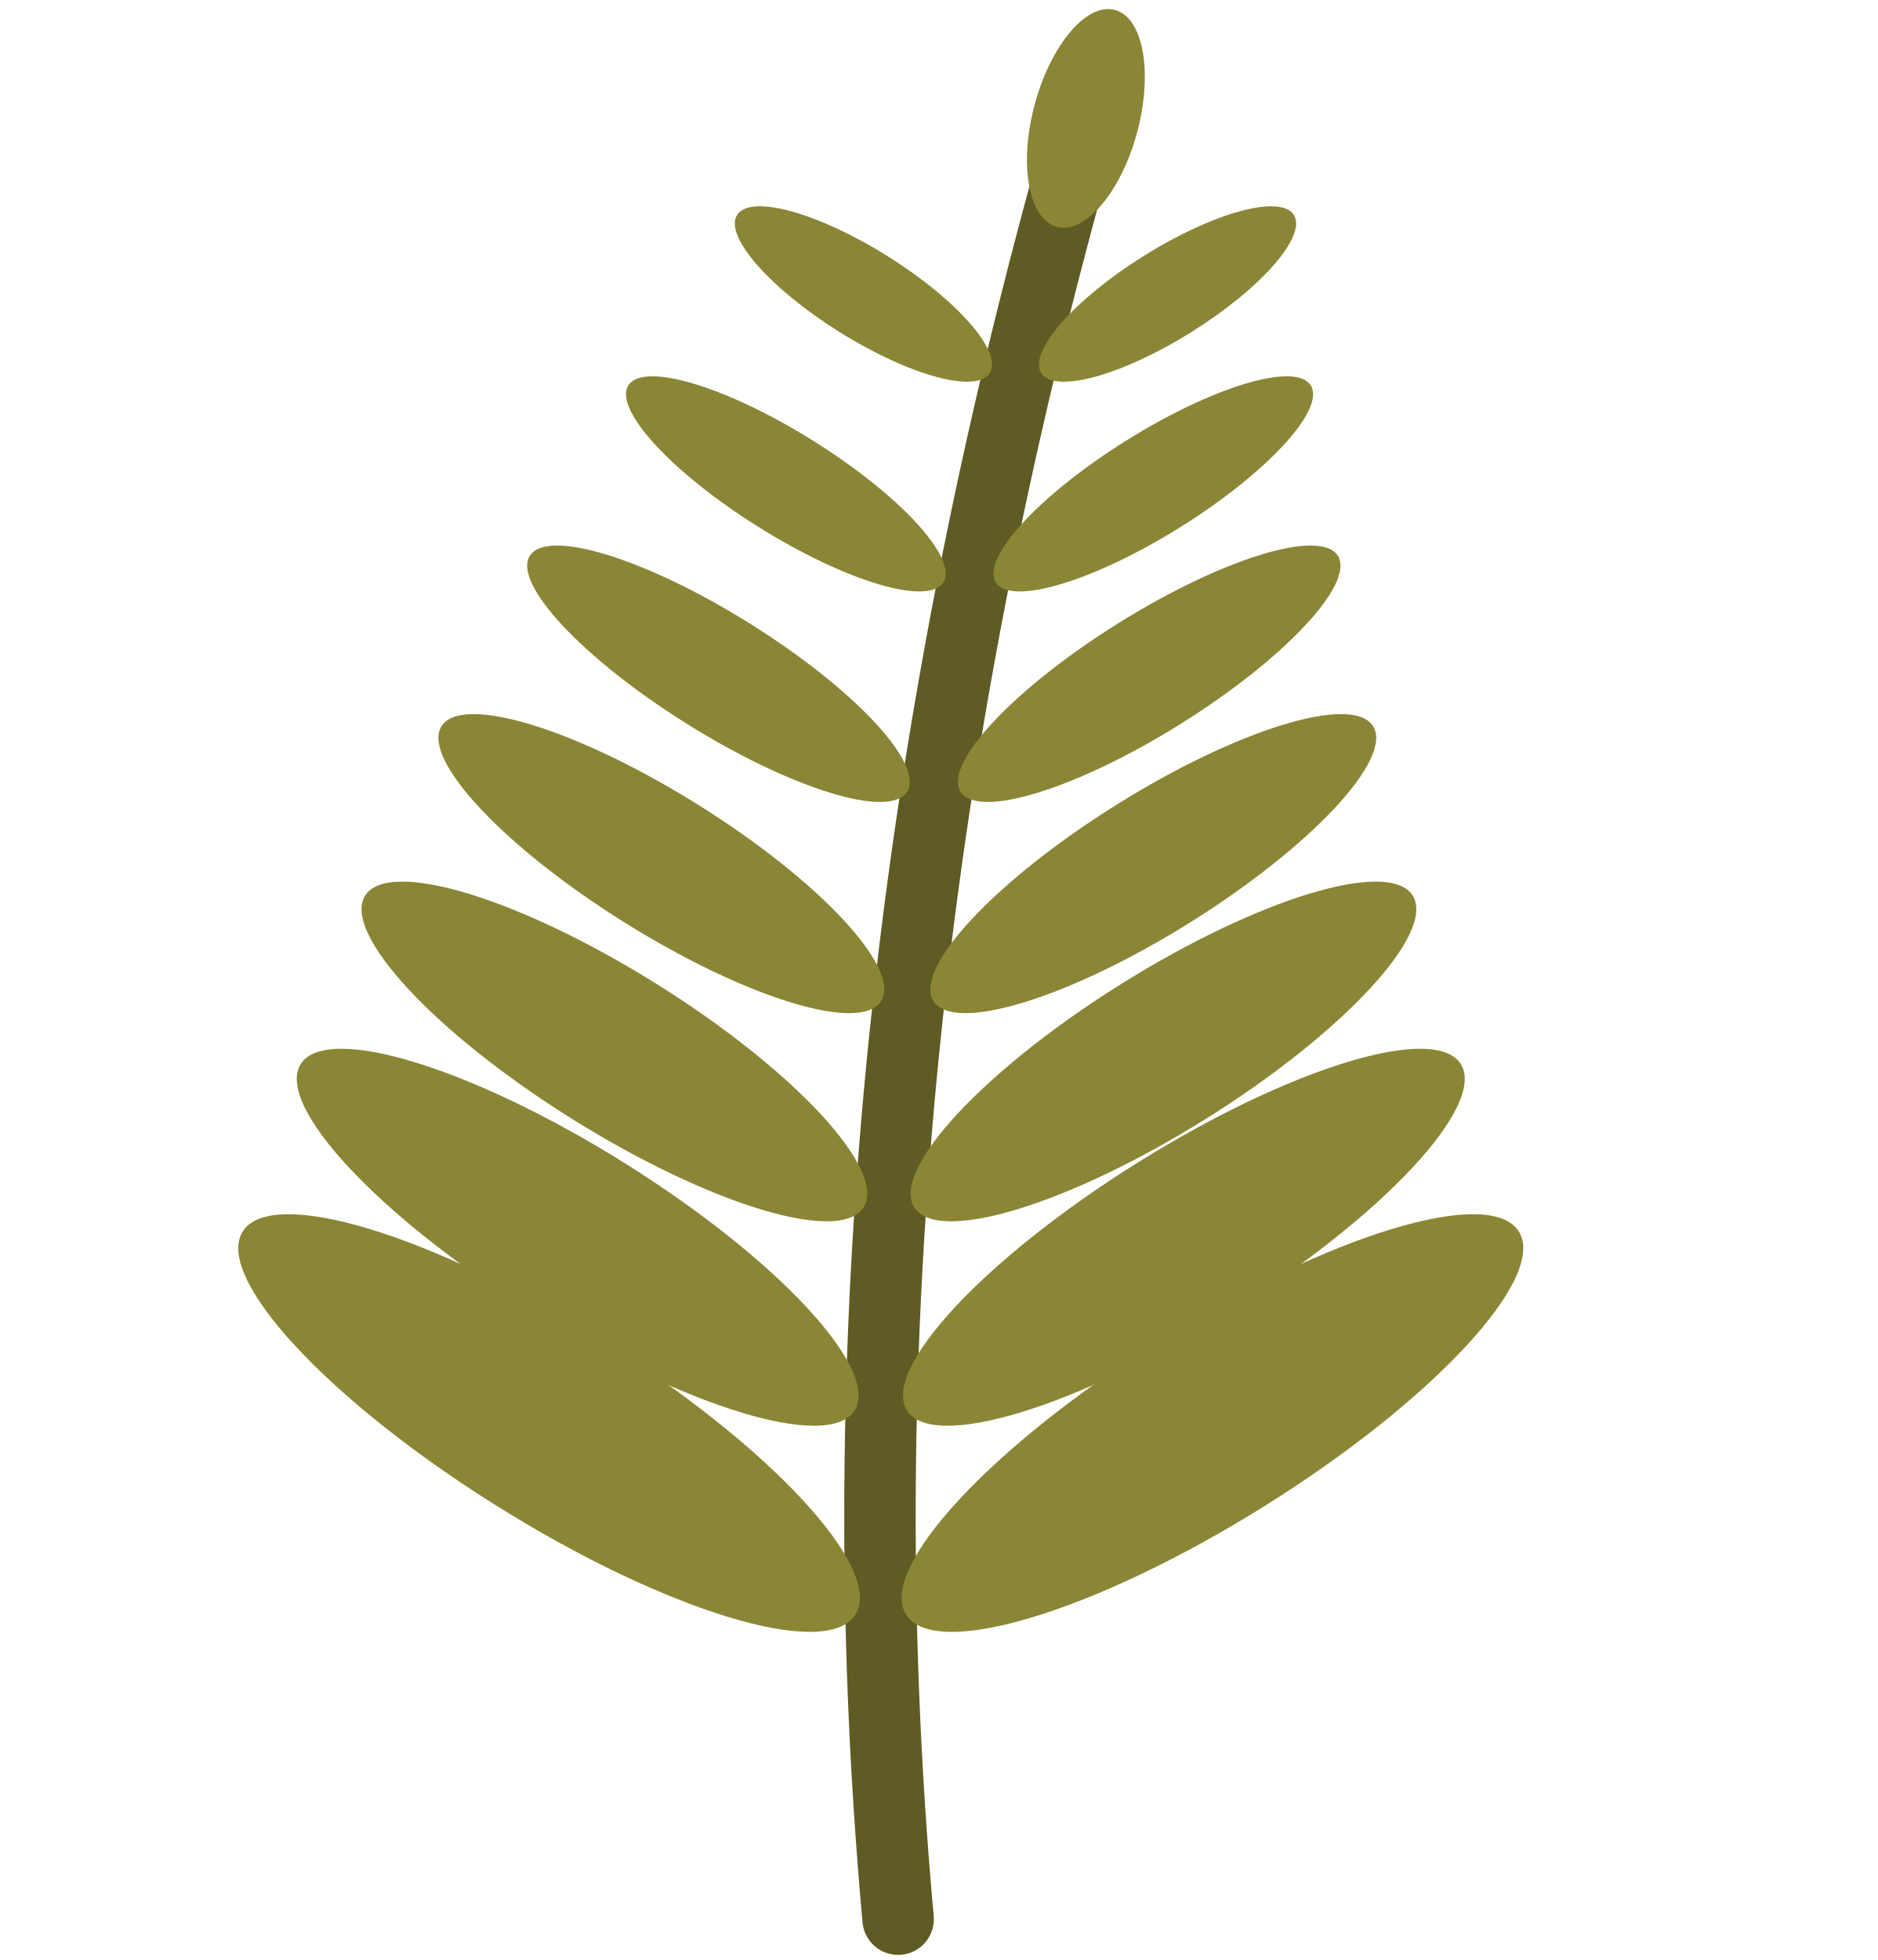
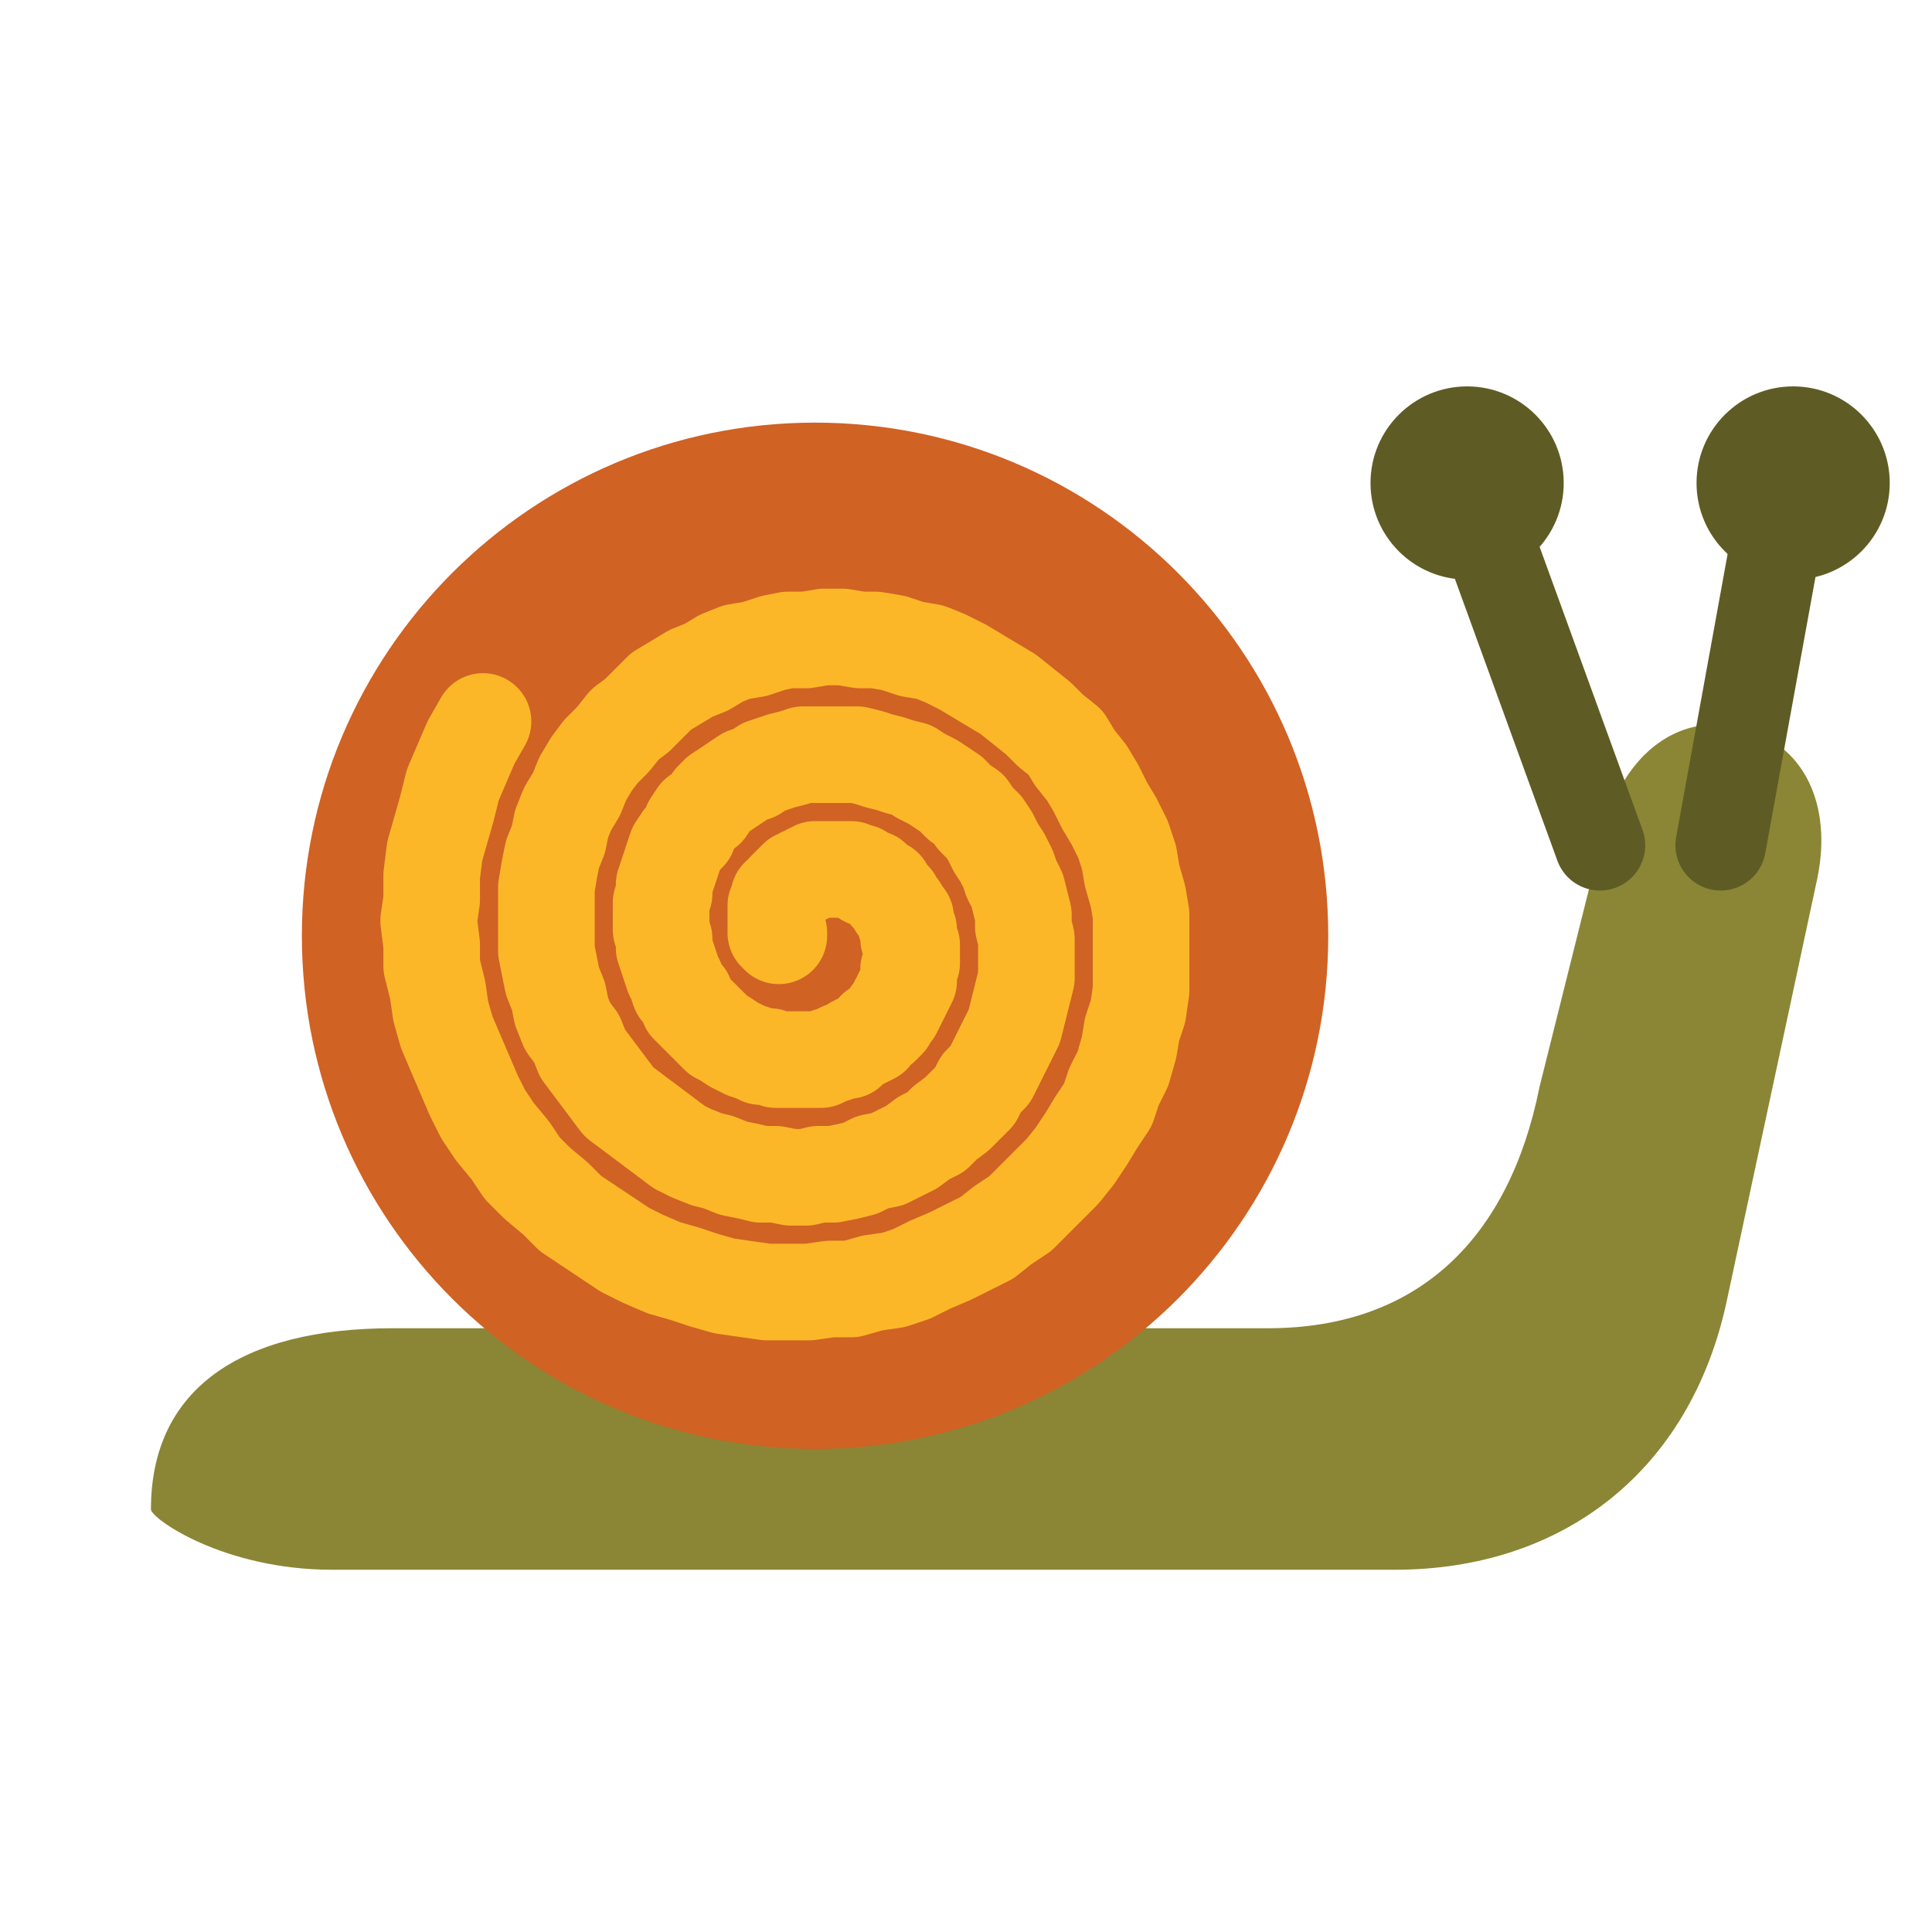
- <svg xmlns="http://www.w3.org/2000/svg" viewBox="4 2 92 96">
-   <path d="M48 96 Q44 52 58 5" fill="none" stroke="#5E5C24" stroke-width="3.5" stroke-linecap="round" />
-   <g fill="#8A8635">
-     <ellipse cx="63.4" cy="71.7" rx="17.7" ry="4.8" transform="rotate(-32 63.4 71.7)" />
-     <ellipse cx="30.9" cy="71.7" rx="17.7" ry="4.8" transform="rotate(212 30.9 71.7)" />
-     <ellipse cx="62.0" cy="62.6" rx="16.0" ry="4.3" transform="rotate(-32 62.0 62.6)" />
-     <ellipse cx="32.3" cy="62.6" rx="16.0" ry="4.3" transform="rotate(212 32.3 62.6)" />
-     <ellipse cx="61.0" cy="53.5" rx="14.4" ry="3.9" transform="rotate(-32 61.0 53.5)" />
-     <ellipse cx="34.1" cy="53.5" rx="14.4" ry="3.9" transform="rotate(212 34.1 53.5)" />
-     <ellipse cx="60.5" cy="44.3" rx="12.7" ry="3.4" transform="rotate(-32 60.5 44.3)" />
-     <ellipse cx="36.4" cy="44.3" rx="12.7" ry="3.4" transform="rotate(212 36.4 44.3)" />
-     <ellipse cx="60.3" cy="35.0" rx="10.9" ry="2.9" transform="rotate(-32 60.3 35.0)" />
-     <ellipse cx="39.2" cy="35.0" rx="10.9" ry="2.9" transform="rotate(212 39.2 35.0)" />
-     <ellipse cx="60.5" cy="25.7" rx="9.1" ry="2.5" transform="rotate(-32 60.5 25.7)" />
-     <ellipse cx="42.5" cy="25.7" rx="9.1" ry="2.5" transform="rotate(212 42.5 25.7)" />
-     <ellipse cx="61.2" cy="16.4" rx="7.3" ry="2.2" transform="rotate(-32 61.2 16.4)" />
-     <ellipse cx="46.3" cy="16.4" rx="7.3" ry="2.2" transform="rotate(212 46.3 16.4)" />
-     <ellipse cx="57.2" cy="7.8" rx="2.6" ry="5.5" transform="rotate(15 57.2 7.8)" />
-   </g>
+ <svg xmlns="http://www.w3.org/2000/svg" viewBox="0 0 64 64">
+   <path d="M5 50c0-4 3-6 8-6h29c5 0 8-3 9-8l2-8c.6-3 2.6-4.4 4.6-3.9 2.2.5 3.1 2.6 2.6 5l-3 14c-1.2 5.6-5.4 8.9-11 8.9H11c-3.6 0-6-1.7-6-2z" fill="#8A8635" />
+   <path d="M53 28l-4-11M57 28l2-11" stroke="#5E5C24" stroke-width="3" stroke-linecap="round" />
+   <circle cx="48.6" cy="16" r="3.2" fill="#5E5C24" />
+   <circle cx="59.4" cy="16" r="3.2" fill="#5E5C24" />
+   <circle cx="27" cy="31" r="17" fill="#D06224" />
+   <path d="M25.8,31.0 L25.8,30.9 L25.7,30.9 L25.7,30.8 L25.7,30.7 L25.7,30.6 L25.7,30.5 L25.7,30.4 L25.7,30.3 L25.7,30.2 L25.7,30.1 L25.7,30.0 L25.8,29.9 L25.8,29.8 L25.8,29.7 L25.9,29.7 L26.0,29.6 L26.0,29.5 L26.1,29.4 L26.2,29.3 L26.3,29.2 L26.4,29.1 L26.5,29.1 L26.6,29.0 L26.7,29.0 L26.8,28.9 L26.9,28.9 L27.0,28.8 L27.2,28.8 L27.3,28.8 L27.5,28.8 L27.6,28.8 L27.7,28.8 L27.9,28.8 L28.0,28.8 L28.2,28.8 L28.3,28.9 L28.5,28.9 L28.6,29.0 L28.7,29.1 L28.9,29.1 L29.0,29.2 L29.1,29.3 L29.3,29.4 L29.4,29.6 L29.5,29.7 L29.6,29.8 L29.7,30.0 L29.8,30.1 L29.9,30.3 L30.0,30.4 L30.0,30.6 L30.1,30.8 L30.1,31.0 L30.1,31.1 L30.2,31.3 L30.2,31.5 L30.2,31.7 L30.2,31.9 L30.1,32.1 L30.1,32.3 L30.1,32.5 L30.0,32.7 L29.9,32.9 L29.8,33.1 L29.7,33.3 L29.6,33.5 L29.5,33.6 L29.4,33.8 L29.2,34.0 L29.0,34.1 L28.9,34.3 L28.7,34.4 L28.5,34.5 L28.3,34.6 L28.1,34.8 L27.9,34.8 L27.7,34.9 L27.4,35.0 L27.2,35.1 L27.0,35.1 L26.7,35.1 L26.5,35.1 L26.2,35.1 L26.0,35.1 L25.7,35.1 L25.5,35.0 L25.2,35.0 L25.0,34.9 L24.7,34.8 L24.5,34.7 L24.3,34.6 L24.0,34.4 L23.8,34.3 L23.6,34.1 L23.4,33.9 L23.2,33.7 L23.0,33.5 L22.8,33.3 L22.7,33.0 L22.5,32.8 L22.4,32.5 L22.3,32.3 L22.2,32.0 L22.1,31.7 L22.0,31.4 L22.0,31.1 L21.9,30.8 L21.9,30.5 L21.9,30.2 L21.9,29.9 L22.0,29.6 L22.0,29.3 L22.1,29.0 L22.2,28.7 L22.3,28.4 L22.4,28.1 L22.6,27.8 L22.8,27.6 L22.9,27.3 L23.1,27.0 L23.4,26.8 L23.6,26.5 L23.8,26.3 L24.1,26.1 L24.4,25.9 L24.7,25.7 L25.0,25.6 L25.3,25.4 L25.6,25.3 L25.9,25.2 L26.3,25.1 L26.6,25.0 L27.0,25.0 L27.3,25.0 L27.7,25.0 L28.1,25.0 L28.4,25.0 L28.8,25.1 L29.1,25.2 L29.5,25.3 L29.8,25.4 L30.2,25.5 L30.5,25.7 L30.9,25.9 L31.2,26.1 L31.5,26.3 L31.8,26.6 L32.1,26.8 L32.3,27.1 L32.6,27.4 L32.8,27.7 L33.0,28.1 L33.2,28.4 L33.4,28.8 L33.5,29.1 L33.7,29.5 L33.8,29.9 L33.9,30.3 L33.9,30.7 L34.0,31.1 L34.0,31.5 L34.0,32.0 L34.0,32.4 L33.9,32.8 L33.8,33.2 L33.7,33.6 L33.6,34.0 L33.4,34.4 L33.2,34.8 L33.0,35.2 L32.8,35.6 L32.5,35.9 L32.3,36.3 L32.0,36.6 L31.7,36.9 L31.3,37.2 L31.0,37.5 L30.6,37.7 L30.2,38.0 L29.8,38.2 L29.4,38.4 L28.9,38.5 L28.5,38.7 L28.1,38.8 L27.6,38.9 L27.1,38.9 L26.7,39.0 L26.2,39.0 L25.7,38.9 L25.2,38.9 L24.8,38.8 L24.3,38.7 L23.8,38.5 L23.4,38.4 L22.9,38.2 L22.5,38.0 L22.1,37.7 L21.7,37.4 L21.3,37.1 L20.9,36.8 L20.5,36.5 L20.2,36.1 L19.9,35.7 L19.6,35.3 L19.3,34.9 L19.1,34.4 L18.8,34.0 L18.6,33.5 L18.5,33.0 L18.3,32.5 L18.2,32.0 L18.1,31.5 L18.1,30.9 L18.1,30.4 L18.1,29.9 L18.1,29.4 L18.2,28.8 L18.3,28.3 L18.5,27.8 L18.6,27.3 L18.8,26.8 L19.1,26.3 L19.3,25.8 L19.6,25.3 L19.9,24.9 L20.3,24.5 L20.7,24.0 L21.1,23.7 L21.5,23.3 L21.9,22.9 L22.4,22.6 L22.9,22.3 L23.4,22.1 L23.9,21.8 L24.4,21.6 L25.0,21.5 L25.6,21.3 L26.1,21.2 L26.7,21.2 L27.3,21.1 L27.9,21.1 L28.5,21.2 L29.0,21.2 L29.6,21.3 L30.2,21.5 L30.8,21.6 L31.3,21.8 L31.9,22.1 L32.4,22.4 L32.9,22.7 L33.4,23.0 L33.9,23.4 L34.4,23.8 L34.8,24.2 L35.3,24.6 L35.6,25.1 L36.0,25.6 L36.3,26.1 L36.6,26.7 L36.9,27.2 L37.2,27.8 L37.4,28.4 L37.5,29.0 L37.7,29.7 L37.8,30.3 L37.8,30.9 L37.8,31.6 L37.8,32.2 L37.8,32.8 L37.7,33.5 L37.5,34.1 L37.4,34.7 L37.2,35.4 L36.9,36.0 L36.7,36.6 L36.3,37.2 L36.0,37.7 L35.6,38.3 L35.2,38.8 L34.7,39.3 L34.3,39.7 L33.8,40.2 L33.2,40.6 L32.7,41.0 L32.1,41.3 L31.5,41.6 L30.8,41.9 L30.2,42.2 L29.6,42.4 L28.9,42.5 L28.2,42.7 L27.5,42.7 L26.8,42.8 L26.1,42.8 L25.4,42.8 L24.7,42.7 L24.0,42.6 L23.3,42.4 L22.7,42.2 L22.0,42.0 L21.3,41.7 L20.7,41.4 L20.1,41.0 L19.5,40.6 L18.9,40.2 L18.4,39.7 L17.8,39.2 L17.3,38.7 L16.9,38.1 L16.4,37.5 L16.0,36.9 L15.7,36.3 L15.4,35.6 L15.1,34.9 L14.8,34.2 L14.6,33.5 L14.5,32.8 L14.3,32.0 L14.3,31.3 L14.2,30.5 L14.3,29.8 L14.3,29.0 L14.4,28.2 L14.6,27.5 L14.8,26.8 L15.0,26.0 L15.3,25.3 L15.6,24.6 L16.0,23.9" fill="none" stroke="#FCB729" stroke-width="3.2" stroke-linecap="round" stroke-linejoin="round" />
</svg>
